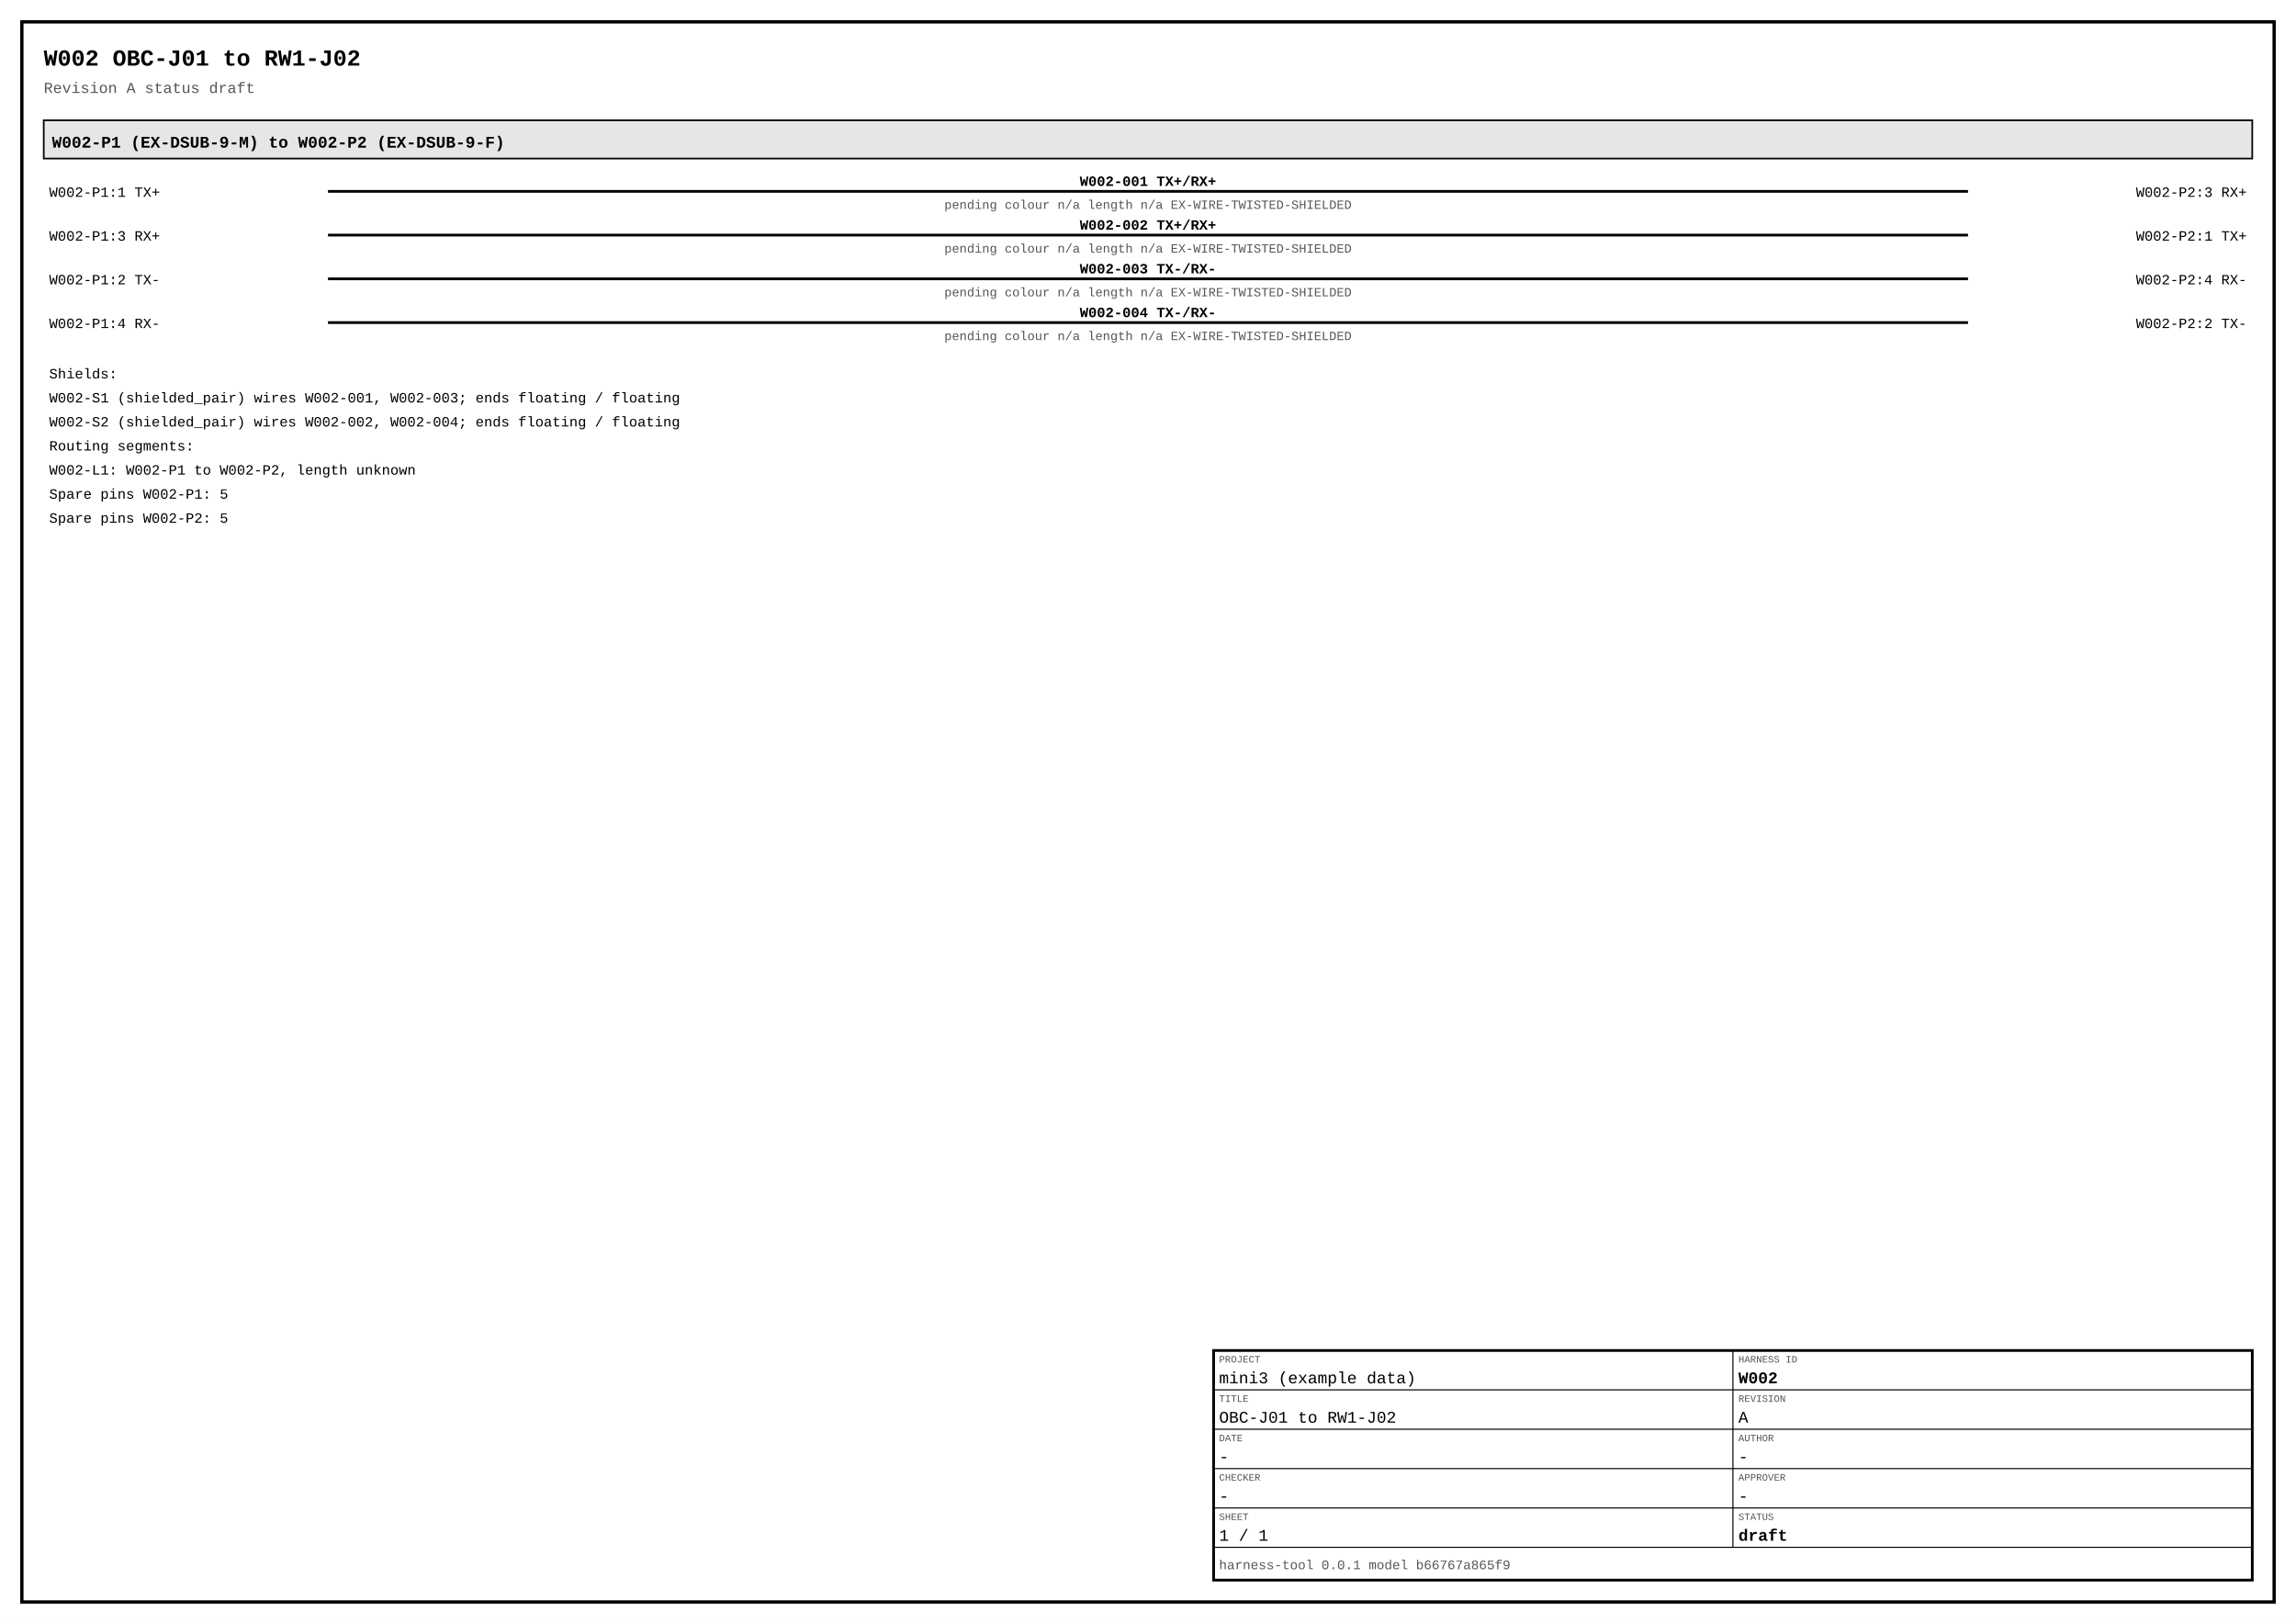
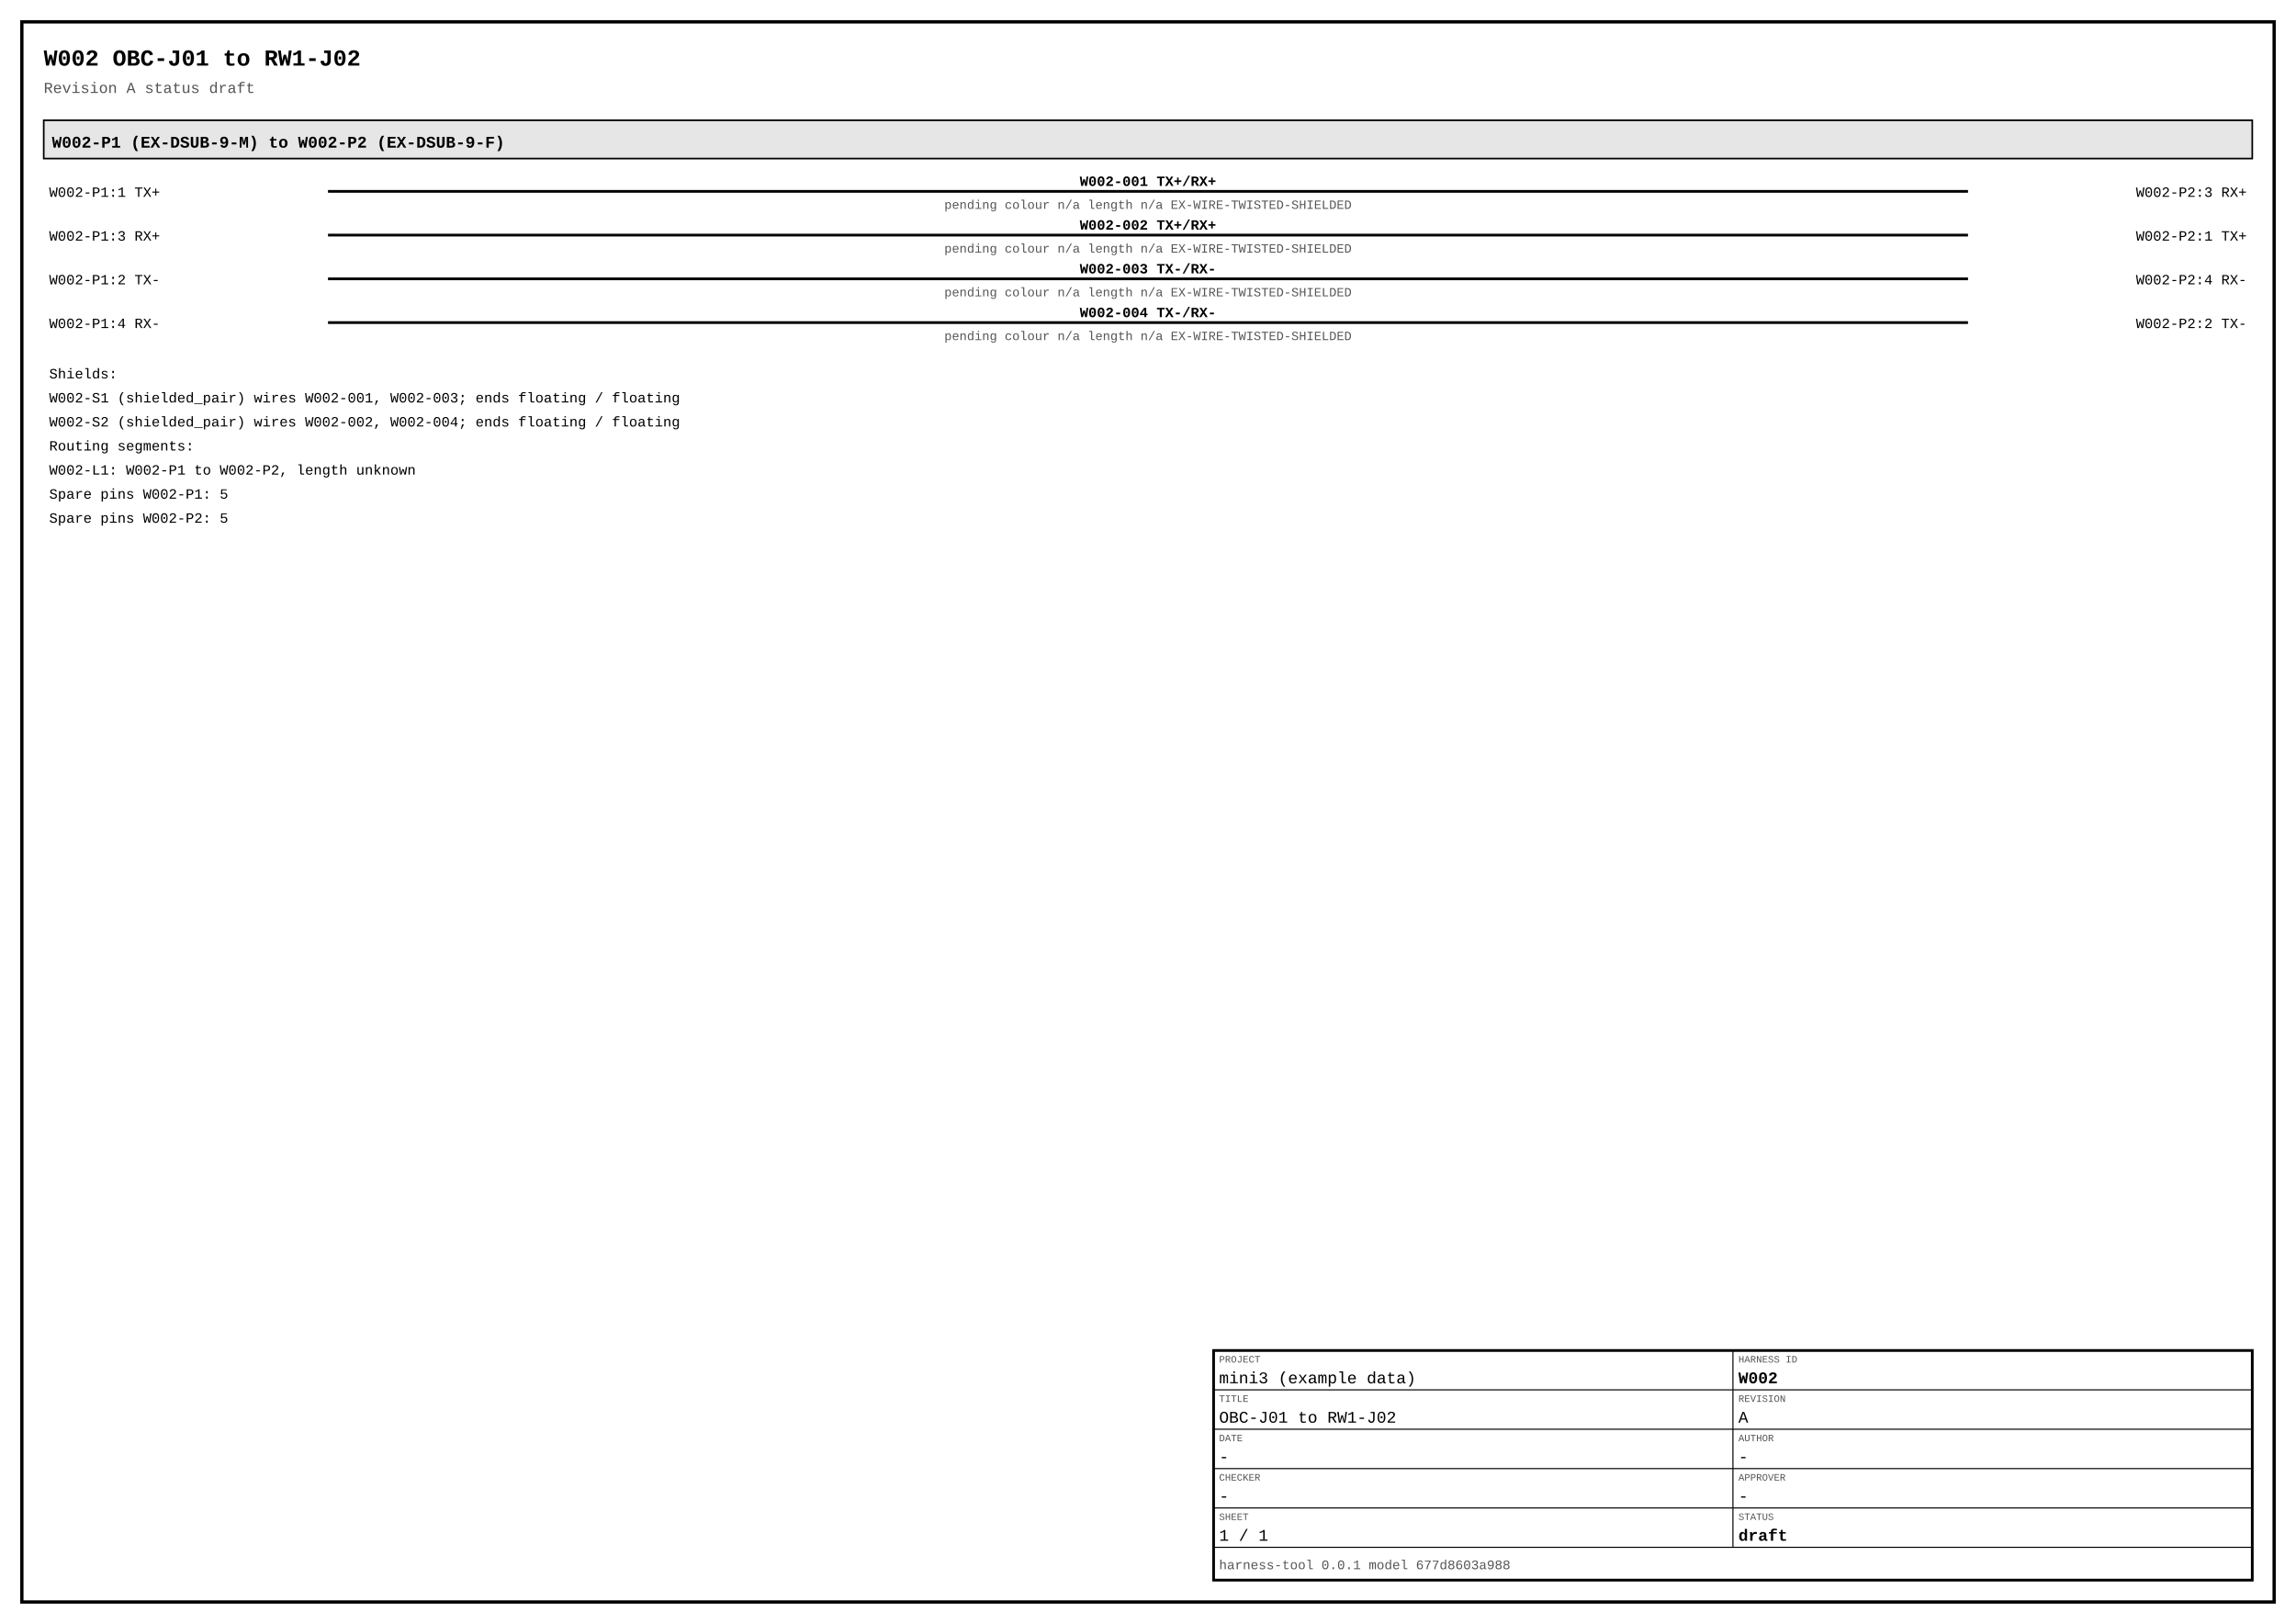
<svg xmlns="http://www.w3.org/2000/svg" width="420mm" height="297mm" viewBox="0 0 420 297" font-family="Courier New, Courier, monospace">
  <rect x="0" y="0" width="420" height="297" fill="#ffffff" />
  <rect x="4" y="4" width="412" height="289" fill="none" stroke="#000000" stroke-width="0.6" />
  <text x="8" y="12" font-size="4.2" font-weight="bold" text-anchor="start" fill="#000000">W002  OBC-J01 to RW1-J02</text>
  <text x="8" y="17" font-size="2.8" text-anchor="start" fill="#555555">Revision A  status draft</text>
  <rect x="8" y="22" width="404" height="7" fill="#e6e6e6" stroke="#000000" stroke-width="0.3" />
  <text x="9.5" y="27" font-size="3" font-weight="bold" text-anchor="start" fill="#000000">W002-P1 (EX-DSUB-9-M)  to  W002-P2 (EX-DSUB-9-F)</text>
  <text x="9" y="36" font-size="2.6" text-anchor="start" fill="#000000">W002-P1:1 TX+</text>
  <text x="411" y="36" font-size="2.6" text-anchor="end" fill="#000000">W002-P2:3 RX+</text>
  <line x1="60" y1="35" x2="360" y2="35" stroke="#000000" stroke-width="0.5" />
  <text x="210" y="34" font-size="2.6" font-weight="bold" text-anchor="middle" fill="#000000">W002-001  TX+/RX+</text>
  <text x="210" y="38.2" font-size="2.3" text-anchor="middle" fill="#555555">pending  colour n/a  length n/a  EX-WIRE-TWISTED-SHIELDED</text>
  <text x="9" y="44" font-size="2.6" text-anchor="start" fill="#000000">W002-P1:3 RX+</text>
  <text x="411" y="44" font-size="2.6" text-anchor="end" fill="#000000">W002-P2:1 TX+</text>
  <line x1="60" y1="43" x2="360" y2="43" stroke="#000000" stroke-width="0.5" />
  <text x="210" y="42" font-size="2.6" font-weight="bold" text-anchor="middle" fill="#000000">W002-002  TX+/RX+</text>
  <text x="210" y="46.2" font-size="2.3" text-anchor="middle" fill="#555555">pending  colour n/a  length n/a  EX-WIRE-TWISTED-SHIELDED</text>
  <text x="9" y="52" font-size="2.6" text-anchor="start" fill="#000000">W002-P1:2 TX-</text>
  <text x="411" y="52" font-size="2.6" text-anchor="end" fill="#000000">W002-P2:4 RX-</text>
  <line x1="60" y1="51" x2="360" y2="51" stroke="#000000" stroke-width="0.5" />
  <text x="210" y="50" font-size="2.6" font-weight="bold" text-anchor="middle" fill="#000000">W002-003  TX-/RX-</text>
  <text x="210" y="54.2" font-size="2.3" text-anchor="middle" fill="#555555">pending  colour n/a  length n/a  EX-WIRE-TWISTED-SHIELDED</text>
  <text x="9" y="60" font-size="2.6" text-anchor="start" fill="#000000">W002-P1:4 RX-</text>
  <text x="411" y="60" font-size="2.6" text-anchor="end" fill="#000000">W002-P2:2 TX-</text>
  <line x1="60" y1="59" x2="360" y2="59" stroke="#000000" stroke-width="0.5" />
  <text x="210" y="58" font-size="2.6" font-weight="bold" text-anchor="middle" fill="#000000">W002-004  TX-/RX-</text>
  <text x="210" y="62.2" font-size="2.3" text-anchor="middle" fill="#555555">pending  colour n/a  length n/a  EX-WIRE-TWISTED-SHIELDED</text>
  <text x="9" y="69.2" font-size="2.6" text-anchor="start" fill="#000000">Shields:</text>
  <text x="9" y="73.6" font-size="2.6" text-anchor="start" fill="#000000">  W002-S1 (shielded_pair) wires W002-001, W002-003; ends floating / floating</text>
  <text x="9" y="78" font-size="2.6" text-anchor="start" fill="#000000">  W002-S2 (shielded_pair) wires W002-002, W002-004; ends floating / floating</text>
  <text x="9" y="82.4" font-size="2.6" text-anchor="start" fill="#000000">Routing segments:</text>
  <text x="9" y="86.8" font-size="2.6" text-anchor="start" fill="#000000">  W002-L1: W002-P1 to W002-P2, length unknown</text>
  <text x="9" y="91.2" font-size="2.6" text-anchor="start" fill="#000000">Spare pins W002-P1: 5</text>
  <text x="9" y="95.6" font-size="2.6" text-anchor="start" fill="#000000">Spare pins W002-P2: 5</text>
  <rect x="222" y="247" width="190" height="42" fill="none" stroke="#000000" stroke-width="0.5" />
  <line x1="222" y1="247" x2="317" y2="247" stroke="#000000" stroke-width="0.2" />
  <text x="223" y="249.2" font-size="1.8" text-anchor="start" fill="#555555">PROJECT</text>
  <text x="223" y="253" font-size="3" text-anchor="start" fill="#000000">mini3 (example data)</text>
  <line x1="317" y1="247" x2="412" y2="247" stroke="#000000" stroke-width="0.2" />
  <text x="318" y="249.2" font-size="1.8" text-anchor="start" fill="#555555">HARNESS ID</text>
  <text x="318" y="253" font-size="3" font-weight="bold" text-anchor="start" fill="#000000">W002</text>
  <line x1="222" y1="254.2" x2="317" y2="254.2" stroke="#000000" stroke-width="0.2" />
  <text x="223" y="256.4" font-size="1.8" text-anchor="start" fill="#555555">TITLE</text>
  <text x="223" y="260.2" font-size="3" text-anchor="start" fill="#000000">OBC-J01 to RW1-J02</text>
  <line x1="317" y1="254.2" x2="412" y2="254.2" stroke="#000000" stroke-width="0.2" />
  <text x="318" y="256.4" font-size="1.8" text-anchor="start" fill="#555555">REVISION</text>
  <text x="318" y="260.2" font-size="3" text-anchor="start" fill="#000000">A</text>
  <line x1="222" y1="261.4" x2="317" y2="261.4" stroke="#000000" stroke-width="0.2" />
  <text x="223" y="263.6" font-size="1.8" text-anchor="start" fill="#555555">DATE</text>
  <text x="223" y="267.4" font-size="3" text-anchor="start" fill="#000000">-</text>
  <line x1="317" y1="261.4" x2="412" y2="261.4" stroke="#000000" stroke-width="0.2" />
  <text x="318" y="263.6" font-size="1.8" text-anchor="start" fill="#555555">AUTHOR</text>
  <text x="318" y="267.4" font-size="3" text-anchor="start" fill="#000000">-</text>
  <line x1="222" y1="268.6" x2="317" y2="268.6" stroke="#000000" stroke-width="0.2" />
  <text x="223" y="270.8" font-size="1.8" text-anchor="start" fill="#555555">CHECKER</text>
  <text x="223" y="274.6" font-size="3" text-anchor="start" fill="#000000">-</text>
  <line x1="317" y1="268.6" x2="412" y2="268.6" stroke="#000000" stroke-width="0.2" />
  <text x="318" y="270.8" font-size="1.8" text-anchor="start" fill="#555555">APPROVER</text>
  <text x="318" y="274.6" font-size="3" text-anchor="start" fill="#000000">-</text>
  <line x1="222" y1="275.8" x2="317" y2="275.8" stroke="#000000" stroke-width="0.2" />
  <text x="223" y="278" font-size="1.8" text-anchor="start" fill="#555555">SHEET</text>
  <text x="223" y="281.8" font-size="3" text-anchor="start" fill="#000000">1 / 1</text>
  <line x1="317" y1="275.8" x2="412" y2="275.8" stroke="#000000" stroke-width="0.2" />
  <text x="318" y="278" font-size="1.8" text-anchor="start" fill="#555555">STATUS</text>
  <text x="318" y="281.8" font-size="3" font-weight="bold" text-anchor="start" fill="#000000">draft</text>
  <line x1="317" y1="247" x2="317" y2="283" stroke="#000000" stroke-width="0.2" />
  <line x1="222" y1="283" x2="412" y2="283" stroke="#000000" stroke-width="0.2" />
-   <text x="223" y="287" font-size="2.4" text-anchor="start" fill="#555555">harness-tool 0.0.1 model b66767a865f9</text>
+   <text x="223" y="287" font-size="2.4" text-anchor="start" fill="#555555">harness-tool 0.0.1 model 677d8603a988</text>
</svg>
